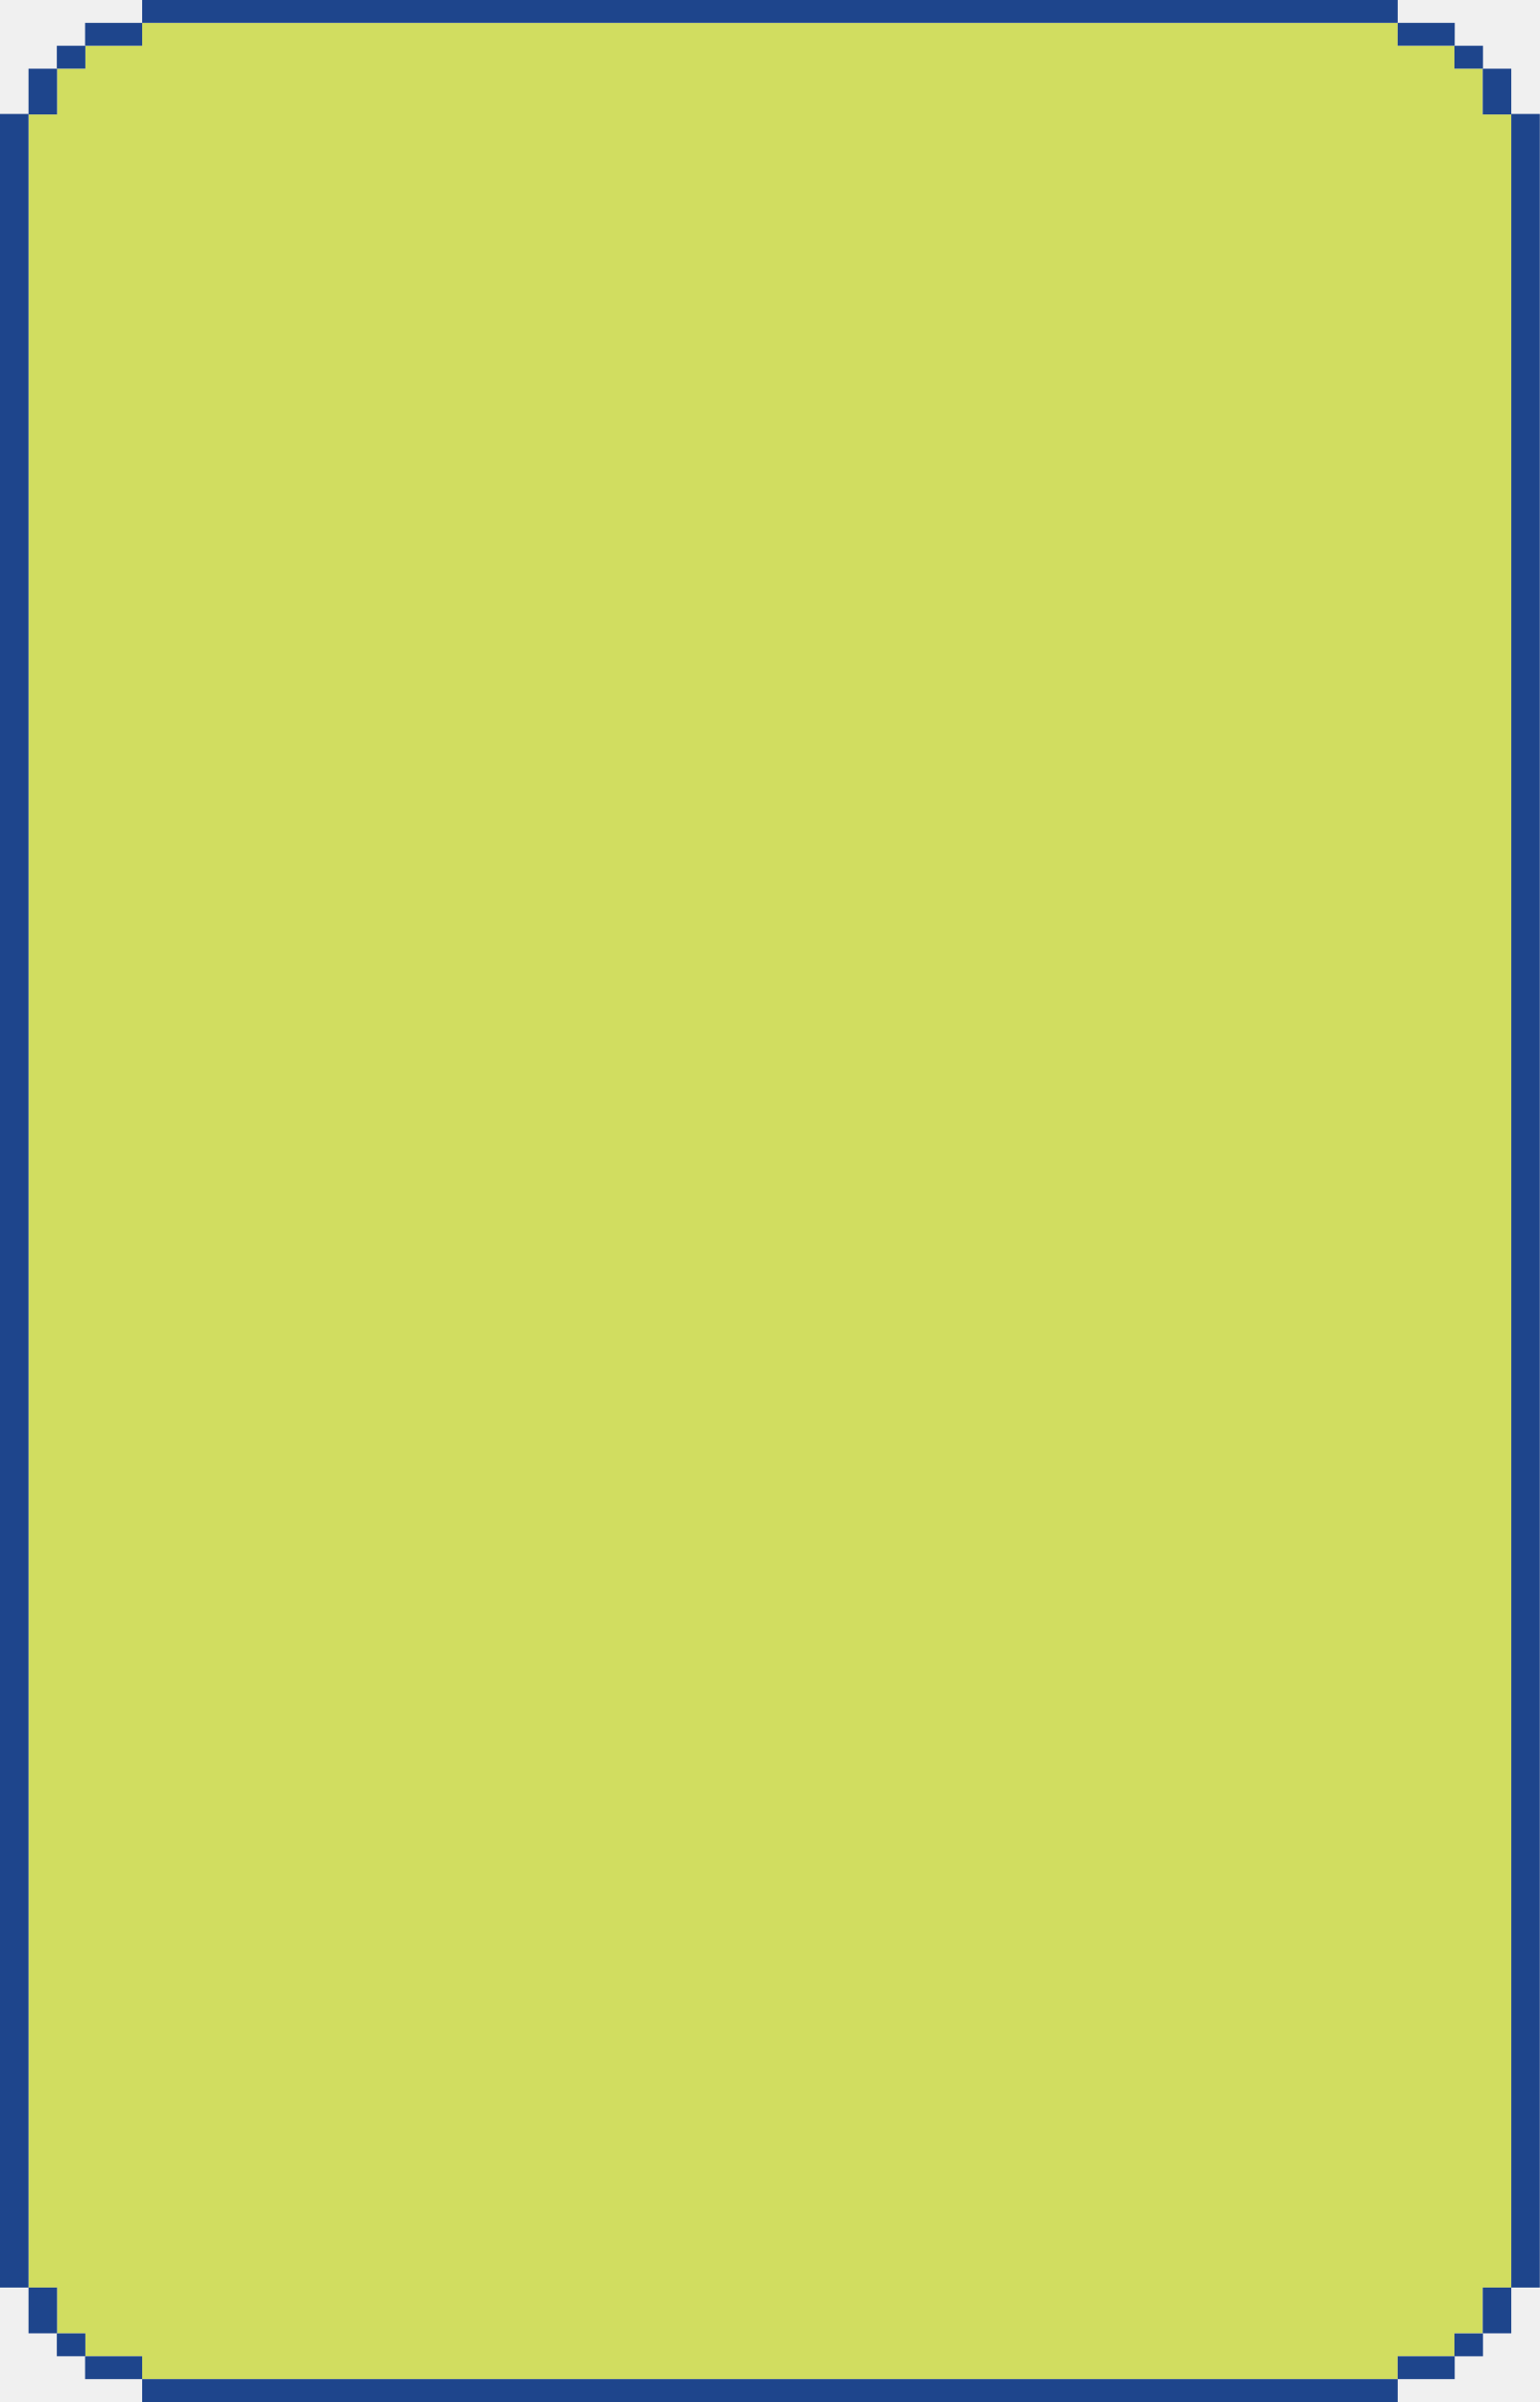
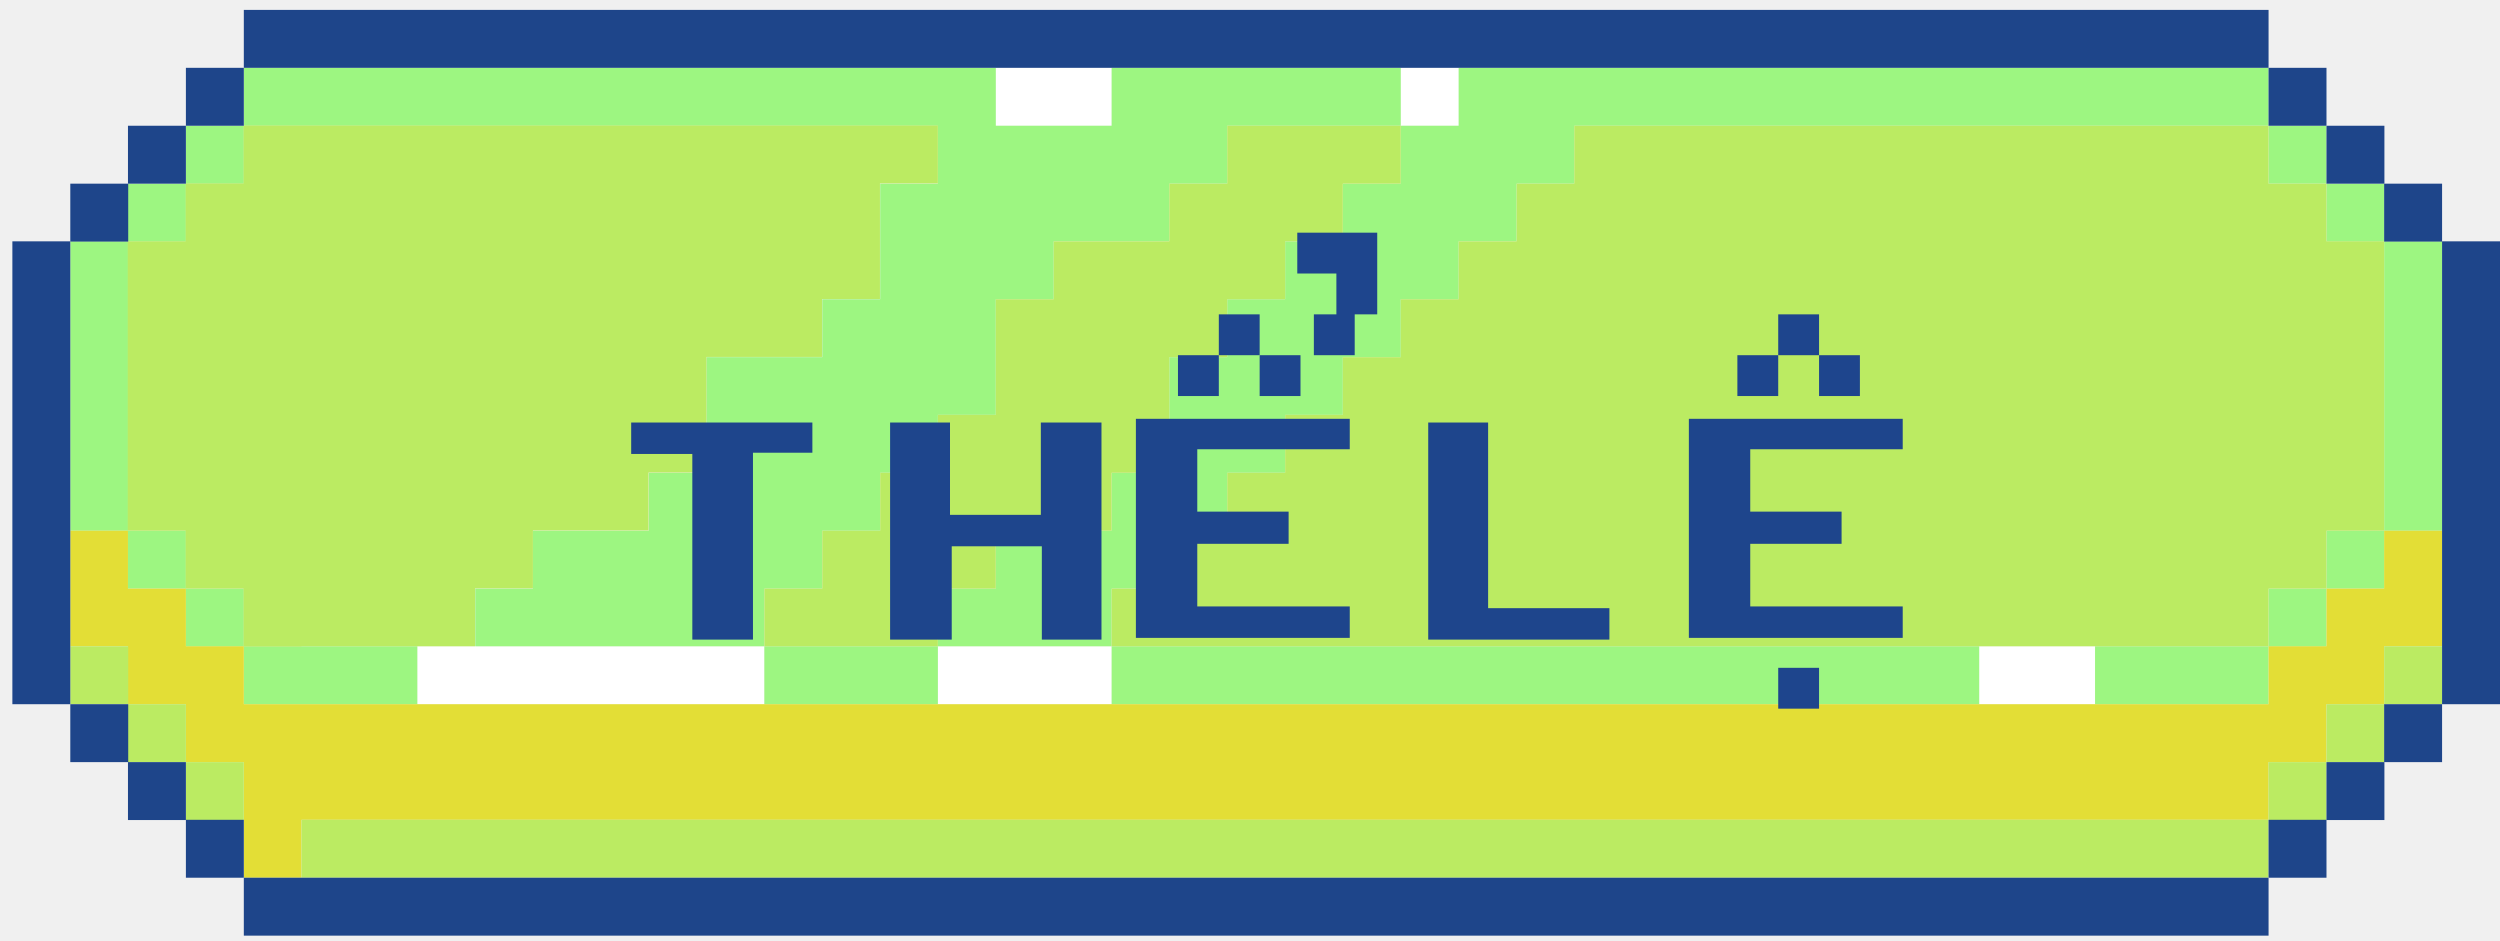
- <svg xmlns="http://www.w3.org/2000/svg" width="343" height="535" viewBox="0 0 343 535" fill="none">
-   <g clip-path="url(#clip0_2007_787)">
-     <path opacity="0.85" d="M6.356 25.489H12.713V15.297H19.016V10.192H31.665V5.096H311.345V10.192H323.984V15.288H330.287V25.489H336.644V509.511H330.287V519.703H323.984V524.808H311.335V529.904H31.665V524.808H19.016V519.712H12.713V509.511H6.356V25.489Z" fill="#CBD946" />
-     <path d="M311.345 0H31.665V5.096H311.345V0Z" fill="#1E458C" />
-     <path d="M311.345 529.904H31.665V535H311.345V529.904Z" fill="#1E458C" />
-     <path d="M6.356 25.379H0V509.511H6.356V25.379Z" fill="#1E458C" />
-     <path d="M343 25.379H336.644V509.511H343V25.379Z" fill="#1E458C" />
-     <path d="M25.309 5.096H18.953V10.192H25.309H31.665V5.096H25.309Z" fill="#1E458C" />
-     <path d="M19.016 10.192H12.66V15.288H19.016V10.192Z" fill="#1E458C" />
-     <path d="M6.356 15.297V20.393V25.489H12.713V20.393V15.297H6.356Z" fill="#1E458C" />
-     <path d="M25.309 529.904H18.953V524.808H25.309H31.665V529.904H25.309Z" fill="#1E458C" />
-     <path d="M19.016 519.712H12.66V524.808H19.016V519.712Z" fill="#1E458C" />
-     <path d="M6.356 519.703V514.607V509.511H12.713V514.607V519.703H6.356Z" fill="#1E458C" />
-     <path d="M317.691 529.904H324.047V524.808H317.691H311.335V529.904H317.691Z" fill="#1E458C" />
-     <path d="M323.984 524.816H330.34V519.72H323.984V524.816Z" fill="#1E458C" />
-     <path d="M336.644 519.703V514.607V509.511H330.287V514.607V519.703H336.644Z" fill="#1E458C" />
-     <path d="M317.702 5.096H324.058L324.047 10.192H317.691H311.335L311.345 5.096H317.702Z" fill="#1E458C" />
-     <path d="M323.984 15.288H330.34V10.192H323.984V15.288Z" fill="#1E458C" />
-     <path d="M336.644 15.297V20.393V25.489H330.287V20.393V15.297H336.644Z" fill="#1E458C" />
-   </g>
+ <svg xmlns="http://www.w3.org/2000/svg" width="101" height="38" viewBox="0 0 101 38" fill="none">
+   <path d="M40.23 2.74V5.08H42.57H44.91V2.74H42.57H40.23Z" fill="white" />
+   <path d="M58.93 2.74H56.59V5.08H58.93V2.74Z" fill="white" />
+   <path d="M26.21 26.11H23.87H21.53H19.2H16.86V28.45H19.2H21.53H23.87H26.21H28.54H30.88V26.11H28.54H26.21Z" fill="white" />
+   <path d="M40.23 26.11H37.89V28.45H40.23H42.57H44.91V26.11H42.57H40.23Z" fill="white" />
+   <path d="M82.3 26.11H79.96V28.45H82.3H84.64V26.11H82.3Z" fill="white" />
+   <path d="M89.31 2.74H86.98H84.64H82.3H79.96H77.63H75.29H72.95H70.61H68.28H65.94H63.6H61.27H58.93V5.08H56.59V7.42H54.25V9.75H51.92V12.09H49.58V14.43H47.24V16.76V19.1H44.91V21.44H42.57H40.23V23.78H37.89V26.11H40.23H42.57H44.91V23.78H47.24V21.44H49.58V19.1H51.92V16.76H54.25V14.43H56.59V12.09H58.93V9.75H61.27V7.42H63.6V5.08H65.94H68.28H70.61H72.95H75.29H77.63H79.96H82.3H84.64H86.98H89.31H91.65V2.74H89.31Z" fill="#9DF681" />
+   <path d="M9.85 5.08H7.51V7.42H9.85V5.08Z" fill="#9DF681" />
+   <path d="M93.99 5.08H91.65V7.42H93.99V5.08Z" fill="#9DF681" />
+   <path d="M7.51 7.42H5.17V9.76H7.51V7.42Z" fill="#9DF681" />
+   <path d="M96.33 7.42H93.99V9.76H96.33V7.42Z" fill="#9DF681" />
+   <path d="M2.84 12.09V14.43V16.76V19.1V21.44H5.17V19.1V16.76V14.43V12.09V9.75H2.84V12.09Z" fill="#9DF681" />
+   <path d="M96.32 9.75V12.09V14.43V16.76V19.1V21.44H98.66V19.1V16.76V14.43V12.09V9.75H96.32Z" fill="#9DF681" />
+   <path d="M7.51 21.44H5.17V23.78H7.51V21.44Z" fill="#9DF681" />
+   <path d="M33.22 23.78V21.44H35.56V19.1H37.89V16.76H40.23V14.43V12.09H42.57V9.75H44.91H47.24V7.42H49.58V5.08H51.92H54.25H56.59V2.74H54.25H51.92H49.58H47.24H44.91V5.08H42.57H40.23V2.74H37.89H35.56H33.22H30.88H28.54H26.21H23.87H21.53H19.2H16.86H14.52H12.18H9.85V5.08H12.18H14.52H16.86H19.2H21.53H23.87H26.21H28.54H30.88H33.22H35.56H37.89V7.42H35.56V9.75V12.09H33.22V14.43H30.88H28.54V16.76V19.1H26.21V21.44H23.87H21.53V23.78H19.2V26.11H21.53H23.87H26.21H28.54H30.88V23.78H33.22Z" fill="#9DF681" />
+   <path d="M96.33 21.44H93.99V23.78H96.33V21.44Z" fill="#9DF681" />
+   <path d="M9.85 23.78H7.51V26.12H9.85V23.78Z" fill="#9DF681" />
+   <path d="M93.99 23.78H91.65V26.12H93.99V23.78Z" fill="#9DF681" />
+   <path d="M12.18 28.45H14.52H16.86V26.11H14.52H12.18H9.85V28.45H12.18Z" fill="#9DF681" />
+   <path d="M33.22 26.11H30.88V28.45H33.22H35.56H37.89V26.11H35.56H33.22Z" fill="#9DF681" />
+   <path d="M47.24 28.45H49.58H51.92H54.25H56.59H58.93H61.27H63.6H65.94H68.28H70.61H72.95H75.29H77.63H79.96V26.11H77.63H75.29H72.95H70.61H68.28H65.94H63.6H61.27H58.93H56.59H54.25H51.92H49.58H47.24H44.91V28.45H47.24Z" fill="#9DF681" />
+   <path d="M86.98 26.11H84.64V28.45H86.98H89.31H91.65V26.11H89.31H86.98Z" fill="#9DF681" />
+   <path d="M96.32 21.44V23.78H93.99V26.11H91.65V28.45H89.31H86.98H84.64H82.3H79.96H77.63H75.29H72.95H70.61H68.28H65.94H63.6H61.27H58.93H56.59H54.25H51.92H49.58H47.24H44.91H42.57H40.23H37.89H35.56H33.22H30.88H28.54H26.21H23.87H21.53H19.2H16.86H14.52H12.18H9.85V26.11H7.51V23.78H5.17V21.44H2.84V23.78V26.11H5.17V28.45H7.51V30.79H9.85V33.12V35.46H12.18V33.12H14.52H16.86H19.2H21.53H23.87H26.21H28.54H30.88H33.22H35.56H37.89H40.23H42.57H44.91H47.24H49.58H51.92H54.25H56.59H58.93H61.27H63.6H65.94H68.28H70.61H72.95H75.29H77.63H79.96H82.3H84.64H86.98H89.31H91.65V30.79H93.99V28.45H96.32V26.11H98.66V23.78V21.44H96.32Z" fill="#E3DE36" />
+   <path d="M56.59 14.43H54.25V16.76H51.92V19.1H49.58V21.44H47.24V23.78H44.91V26.11H47.24H49.58H51.92H54.25H56.59H58.93H61.27H63.6H65.94H68.28H70.61H72.95H75.29H77.63H79.96H82.3H84.64H86.98H89.31H91.65V23.78H93.99V21.44H96.32V19.1V16.76V14.43V12.09V9.75H93.99V7.42H91.65V5.08H89.31H86.98H84.64H82.3H79.96H77.63H75.29H72.95H70.61H68.28H65.94H63.6V7.42H61.27V9.75H58.93V12.09H56.59V14.43Z" fill="#BBEB62" />
+   <path d="M37.89 19.1H35.56V21.44H33.22V23.78H30.88V26.11H33.22H35.56H37.89V23.78H40.23V21.44H42.57H44.91V19.1H47.24V16.76V14.43H49.58V12.09H51.92V9.75H54.25V7.42H56.59V5.08H54.25H51.92H49.58V7.42H47.24V9.75H44.91H42.57V12.09H40.23V14.43V16.76H37.89V19.1Z" fill="#BBEB62" />
+   <path d="M12.18 26.11H19.19V23.77H21.53V21.43H26.2V19.09H28.54V14.42H33.21V12.08H35.55V7.41H37.89V5.07H9.84V7.41H7.5V9.75H5.16V21.44H7.5V23.78H9.84V26.12H12.18V26.11Z" fill="#BBEB62" />
+   <path d="M5.18 26.11H2.84V28.45H5.18V26.11Z" fill="#BBEB62" />
+   <path d="M98.66 26.11H96.32V28.45H98.66V26.11Z" fill="#BBEB62" />
+   <path d="M7.51 28.45H5.17V30.79H7.51V28.45Z" fill="#BBEB62" />
+   <path d="M96.33 28.45H93.99V30.79H96.33V28.45Z" fill="#BBEB62" />
+   <path d="M9.85 30.79H7.51V33.13H9.85V30.79Z" fill="#BBEB62" />
+   <path d="M93.99 30.79H91.65V33.13H93.99V30.79Z" fill="#BBEB62" />
+   <path d="M86.98 33.12H84.64H82.3H79.96H77.63H75.29H72.95H70.61H68.28H65.94H63.6H61.27H58.93H56.59H54.25H51.92H49.58H47.24H44.91H42.57H40.23H37.89H35.56H33.22H30.88H28.54H26.21H23.87H21.53H19.2H16.86H14.52H12.18V35.46H14.52H16.86H19.2H21.53H23.87H26.21H28.54H30.88H33.22H35.56H37.89H40.23H42.57H44.91H47.24H49.58H51.92H54.25H56.59H58.93H61.27H63.6H65.94H68.28H70.61H72.95H75.29H77.63H79.96H82.3H84.64H86.98H89.31H91.65V33.12H89.31H86.98Z" fill="#BBEB62" />
+   <path d="M14.52 2.74H16.86H19.2H21.53H23.87H26.21H28.54H30.88H33.22H35.56H37.89H40.23H42.57H44.91H47.24H49.58H51.92H54.25H56.59H58.93H61.27H63.6H65.94H68.28H70.61H72.95H75.29H77.63H79.96H82.3H84.64H86.98H89.31H91.65V0.4H89.31H86.98H84.64H82.3H79.96H77.63H75.29H72.95H70.61H68.28H65.94H63.6H61.27H58.93H56.59H54.25H51.92H49.58H47.24H44.91H42.57H40.23H37.89H35.56H33.22H30.88H28.54H26.21H23.87H21.53H19.2H16.86H14.52H12.18H9.85V2.74H12.18H14.52Z" fill="#1E458A" />
+   <path d="M9.85 2.74H7.51V5.08H9.85V2.74Z" fill="#1E458A" />
+   <path d="M93.99 2.74H91.65V5.08H93.99V2.74Z" fill="#1E458A" />
+   <path d="M7.51 5.08H5.17V7.42H7.51V5.08Z" fill="#1E458A" />
+   <path d="M96.33 5.08H93.99V7.42H96.33V5.08Z" fill="#1E458A" />
+   <path d="M5.18 7.42H2.84V9.76H5.18V7.42Z" fill="#1E458A" />
+   <path d="M98.66 7.42H96.32V9.76H98.66V7.42Z" fill="#1E458A" />
+   <path d="M98.66 9.75V12.09V14.43V16.76V19.1V21.44V23.78V26.11V28.45H101V26.11V23.78V21.44V19.1V16.76V14.43V12.09V9.75H98.66Z" fill="#1E458A" />
+   <path d="M2.84 23.78V21.44V19.1V16.76V14.43V12.09V9.75H0.5V12.09V14.43V16.76V19.1V21.44V23.78V26.11V28.45H2.84V26.11V23.78Z" fill="#1E458A" />
+   <path d="M5.18 28.45H2.84V30.79H5.18V28.45Z" fill="#1E458A" />
+   <path d="M98.66 28.45H96.32V30.79H98.66V28.45Z" fill="#1E458A" />
+   <path d="M7.51 30.79H5.17V33.13H7.51V30.79Z" fill="#1E458A" />
+   <path d="M96.33 30.79H93.99V33.13H96.33V30.79Z" fill="#1E458A" />
+   <path d="M9.85 33.12H7.51V35.46H9.85V33.12Z" fill="#1E458A" />
+   <path d="M93.99 33.12H91.65V35.46H93.99V33.12Z" fill="#1E458A" />
+   <path d="M86.98 35.46H84.64H82.3H79.96H77.63H75.29H72.95H70.61H68.28H65.94H63.6H61.27H58.93H56.59H54.25H51.92H49.58H47.24H44.91H42.57H40.23H37.89H35.56H33.22H30.88H28.54H26.21H23.87H21.53H19.2H16.86H14.52H12.18H9.85V37.8H12.18H14.52H16.86H19.2H21.53H23.87H26.21H28.54H30.88H33.22H35.56H37.89H40.23H42.57H44.91H47.24H49.58H51.92H54.25H56.59H58.93H61.27H63.6H65.94H68.28H70.61H72.95H75.29H77.63H79.96H82.3H84.64H86.98H89.31H91.65V35.46H89.31H86.98Z" fill="#1E458A" />
+   <path d="M32.82 18.29H30.42V25.84H27.97V18.34H25.5V17.07H32.82V18.28V18.29Z" fill="#1E458C" />
+   <path d="M44.51 25.84H42.09V22.07H38.45V25.84H35.96V17.07H38.38V20.8H42.05V17.07H44.5V25.84H44.51Z" fill="#1E458C" />
+   <path d="M54.53 25.77H45.89V16.92H54.53V18.15H48.37V20.67H52.06V21.97H48.37V24.5H54.53V25.77Z" fill="#1E458C" />
+   <path d="M65.02 25.84H57.7V17.07H60.12V24.57H65.02V25.84Z" fill="#1E458C" />
+   <path d="M76.87 25.77H68.23V16.92H76.87V18.15H70.71V20.67H74.4V21.97H70.71V24.5H76.87V25.77Z" fill="#1E458C" />
+   <path d="M49.24 14.35H47.59V16H49.24V14.35Z" fill="#1E458D" />
+   <path d="M52.54 14.35H50.89V16H52.54V14.35Z" fill="#1E458D" />
+   <path d="M50.89 12.7H49.24V14.35H50.89V12.7Z" fill="#1E458D" />
+   <path d="M52.41 9.4V11.05H53.99V12.7H53.08V14.35H54.73V12.7H55.64V11.05V9.4H52.41Z" fill="#1E458D" />
+   <path d="M71.84 14.35H70.19V16H71.84V14.35Z" fill="#1E458D" />
+   <path d="M75.14 14.35H73.49V16H75.14V14.35Z" fill="#1E458D" />
+   <path d="M73.49 12.7H71.84V14.35H73.49V12.7Z" fill="#1E458D" />
+   <path d="M73.49 26.98H71.84V28.63H73.49V26.98Z" fill="#1E458D" />
</svg>
